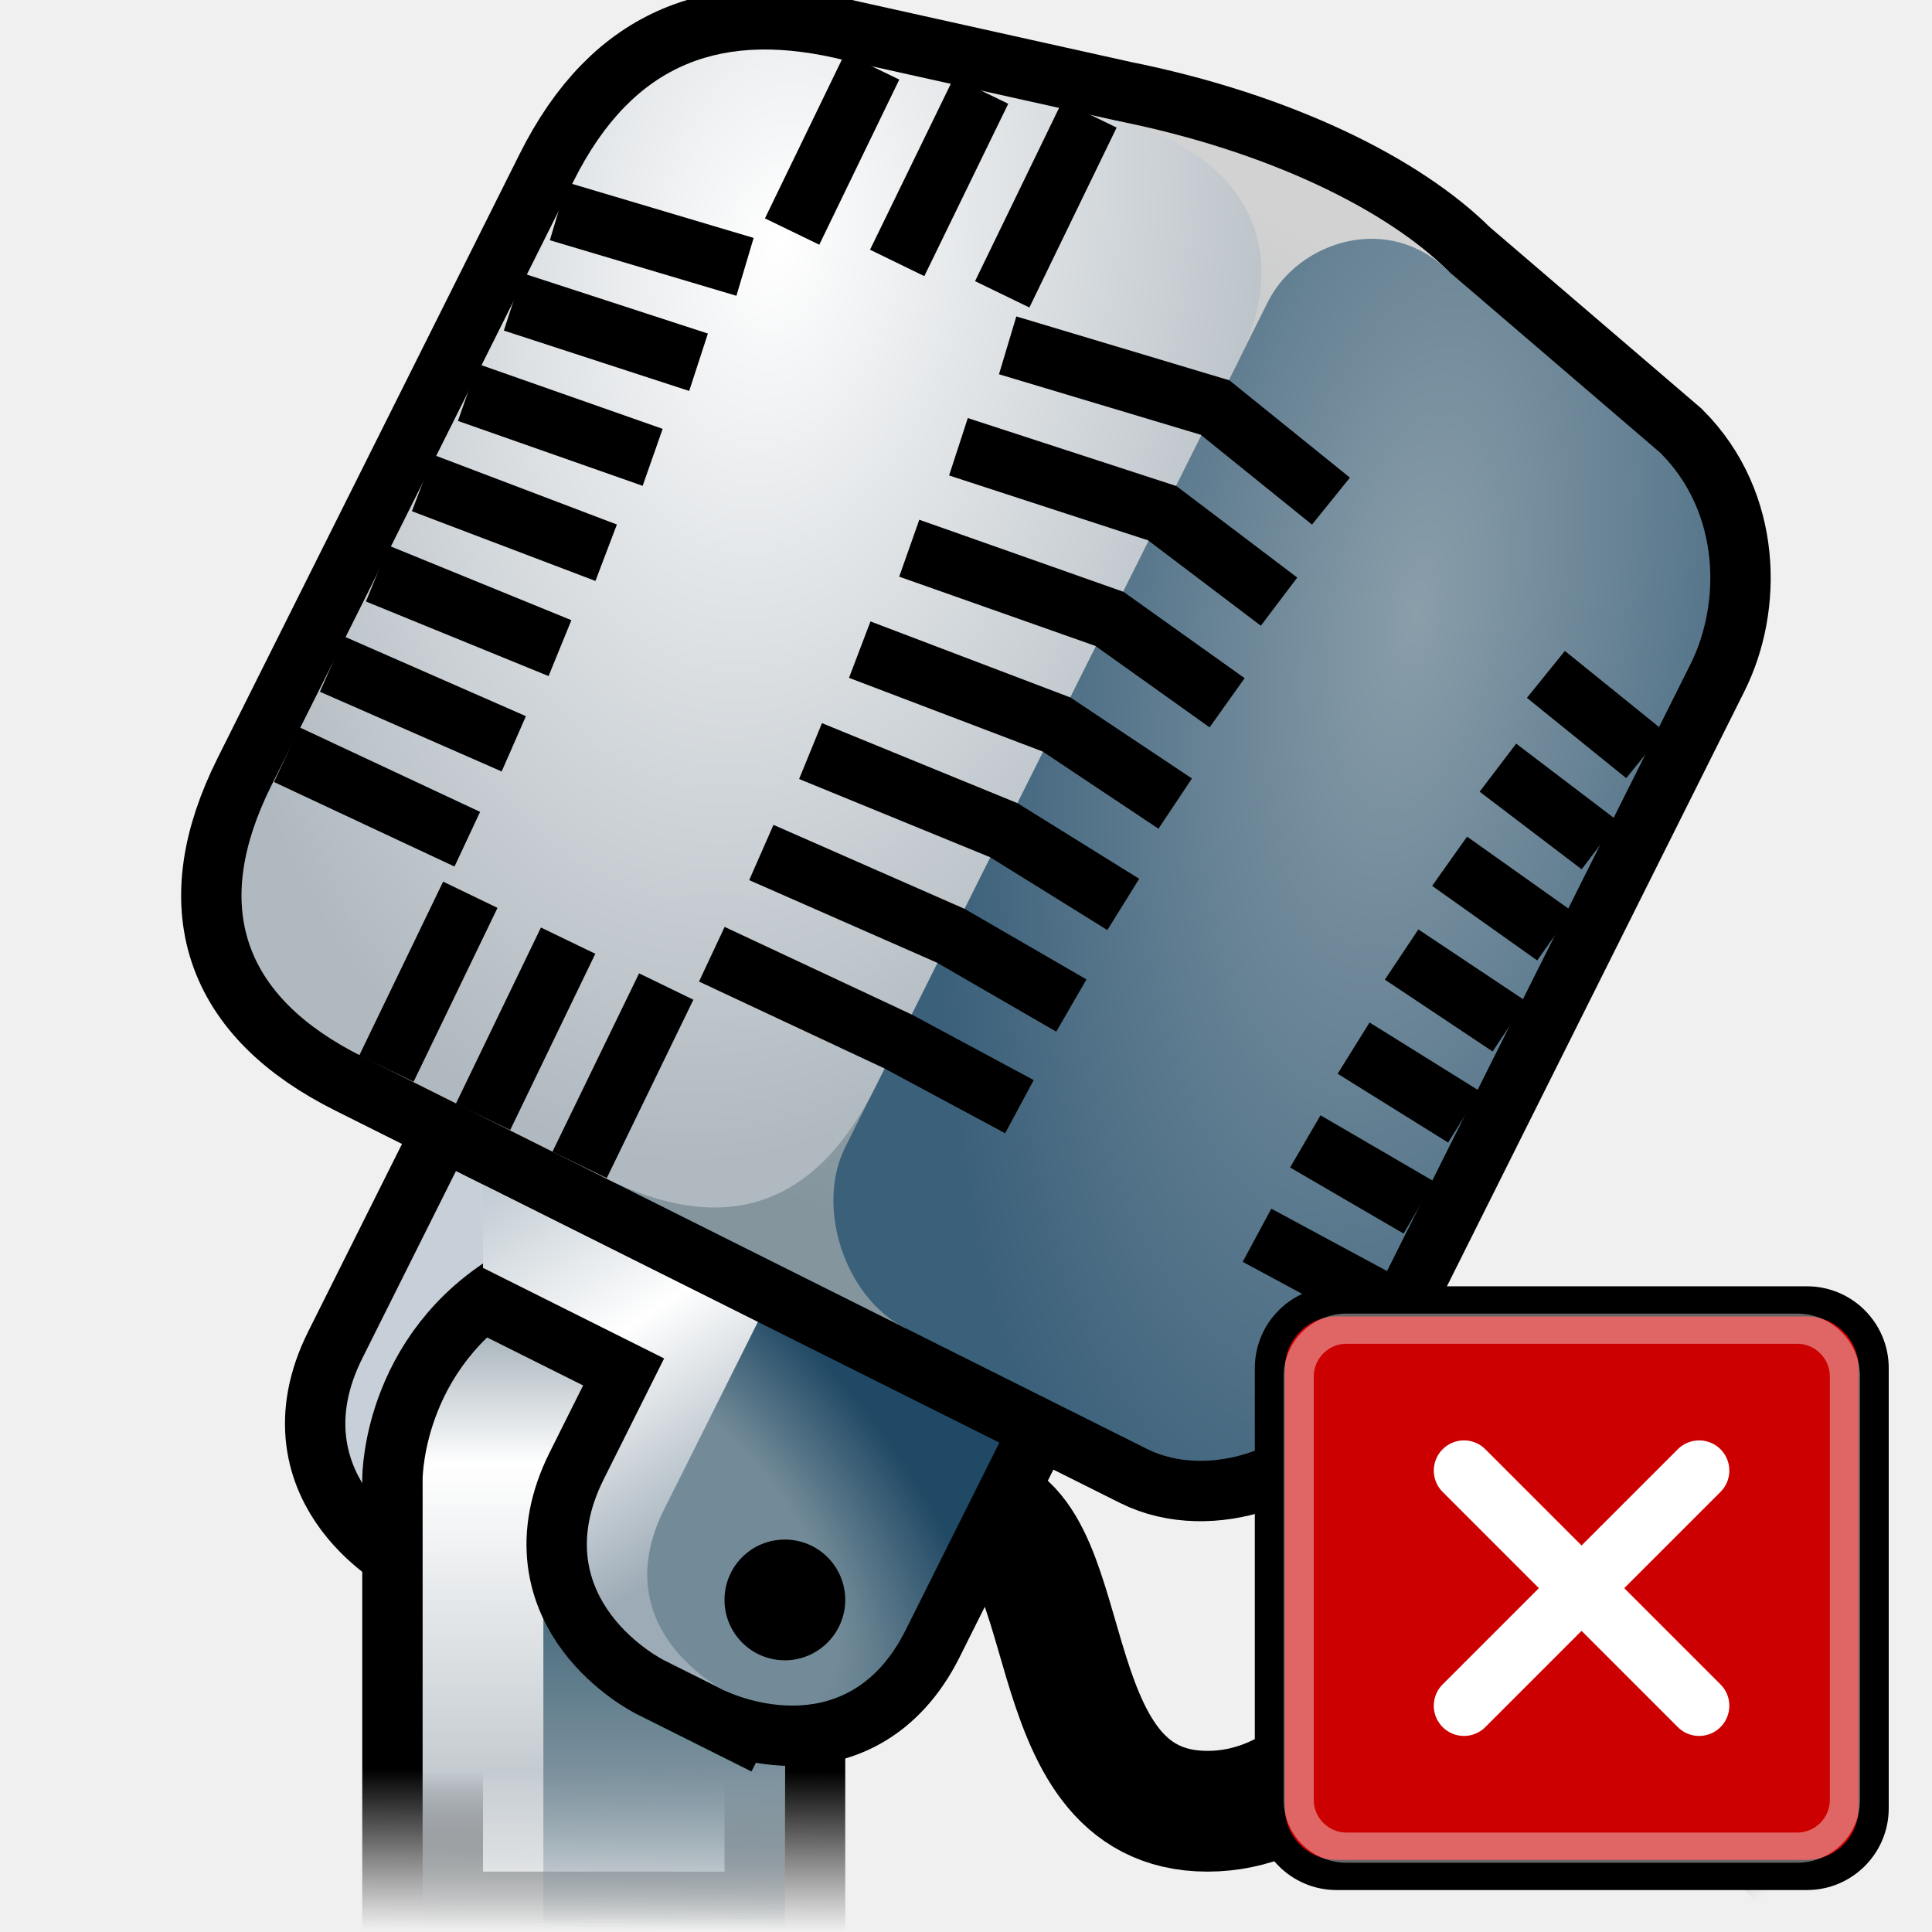
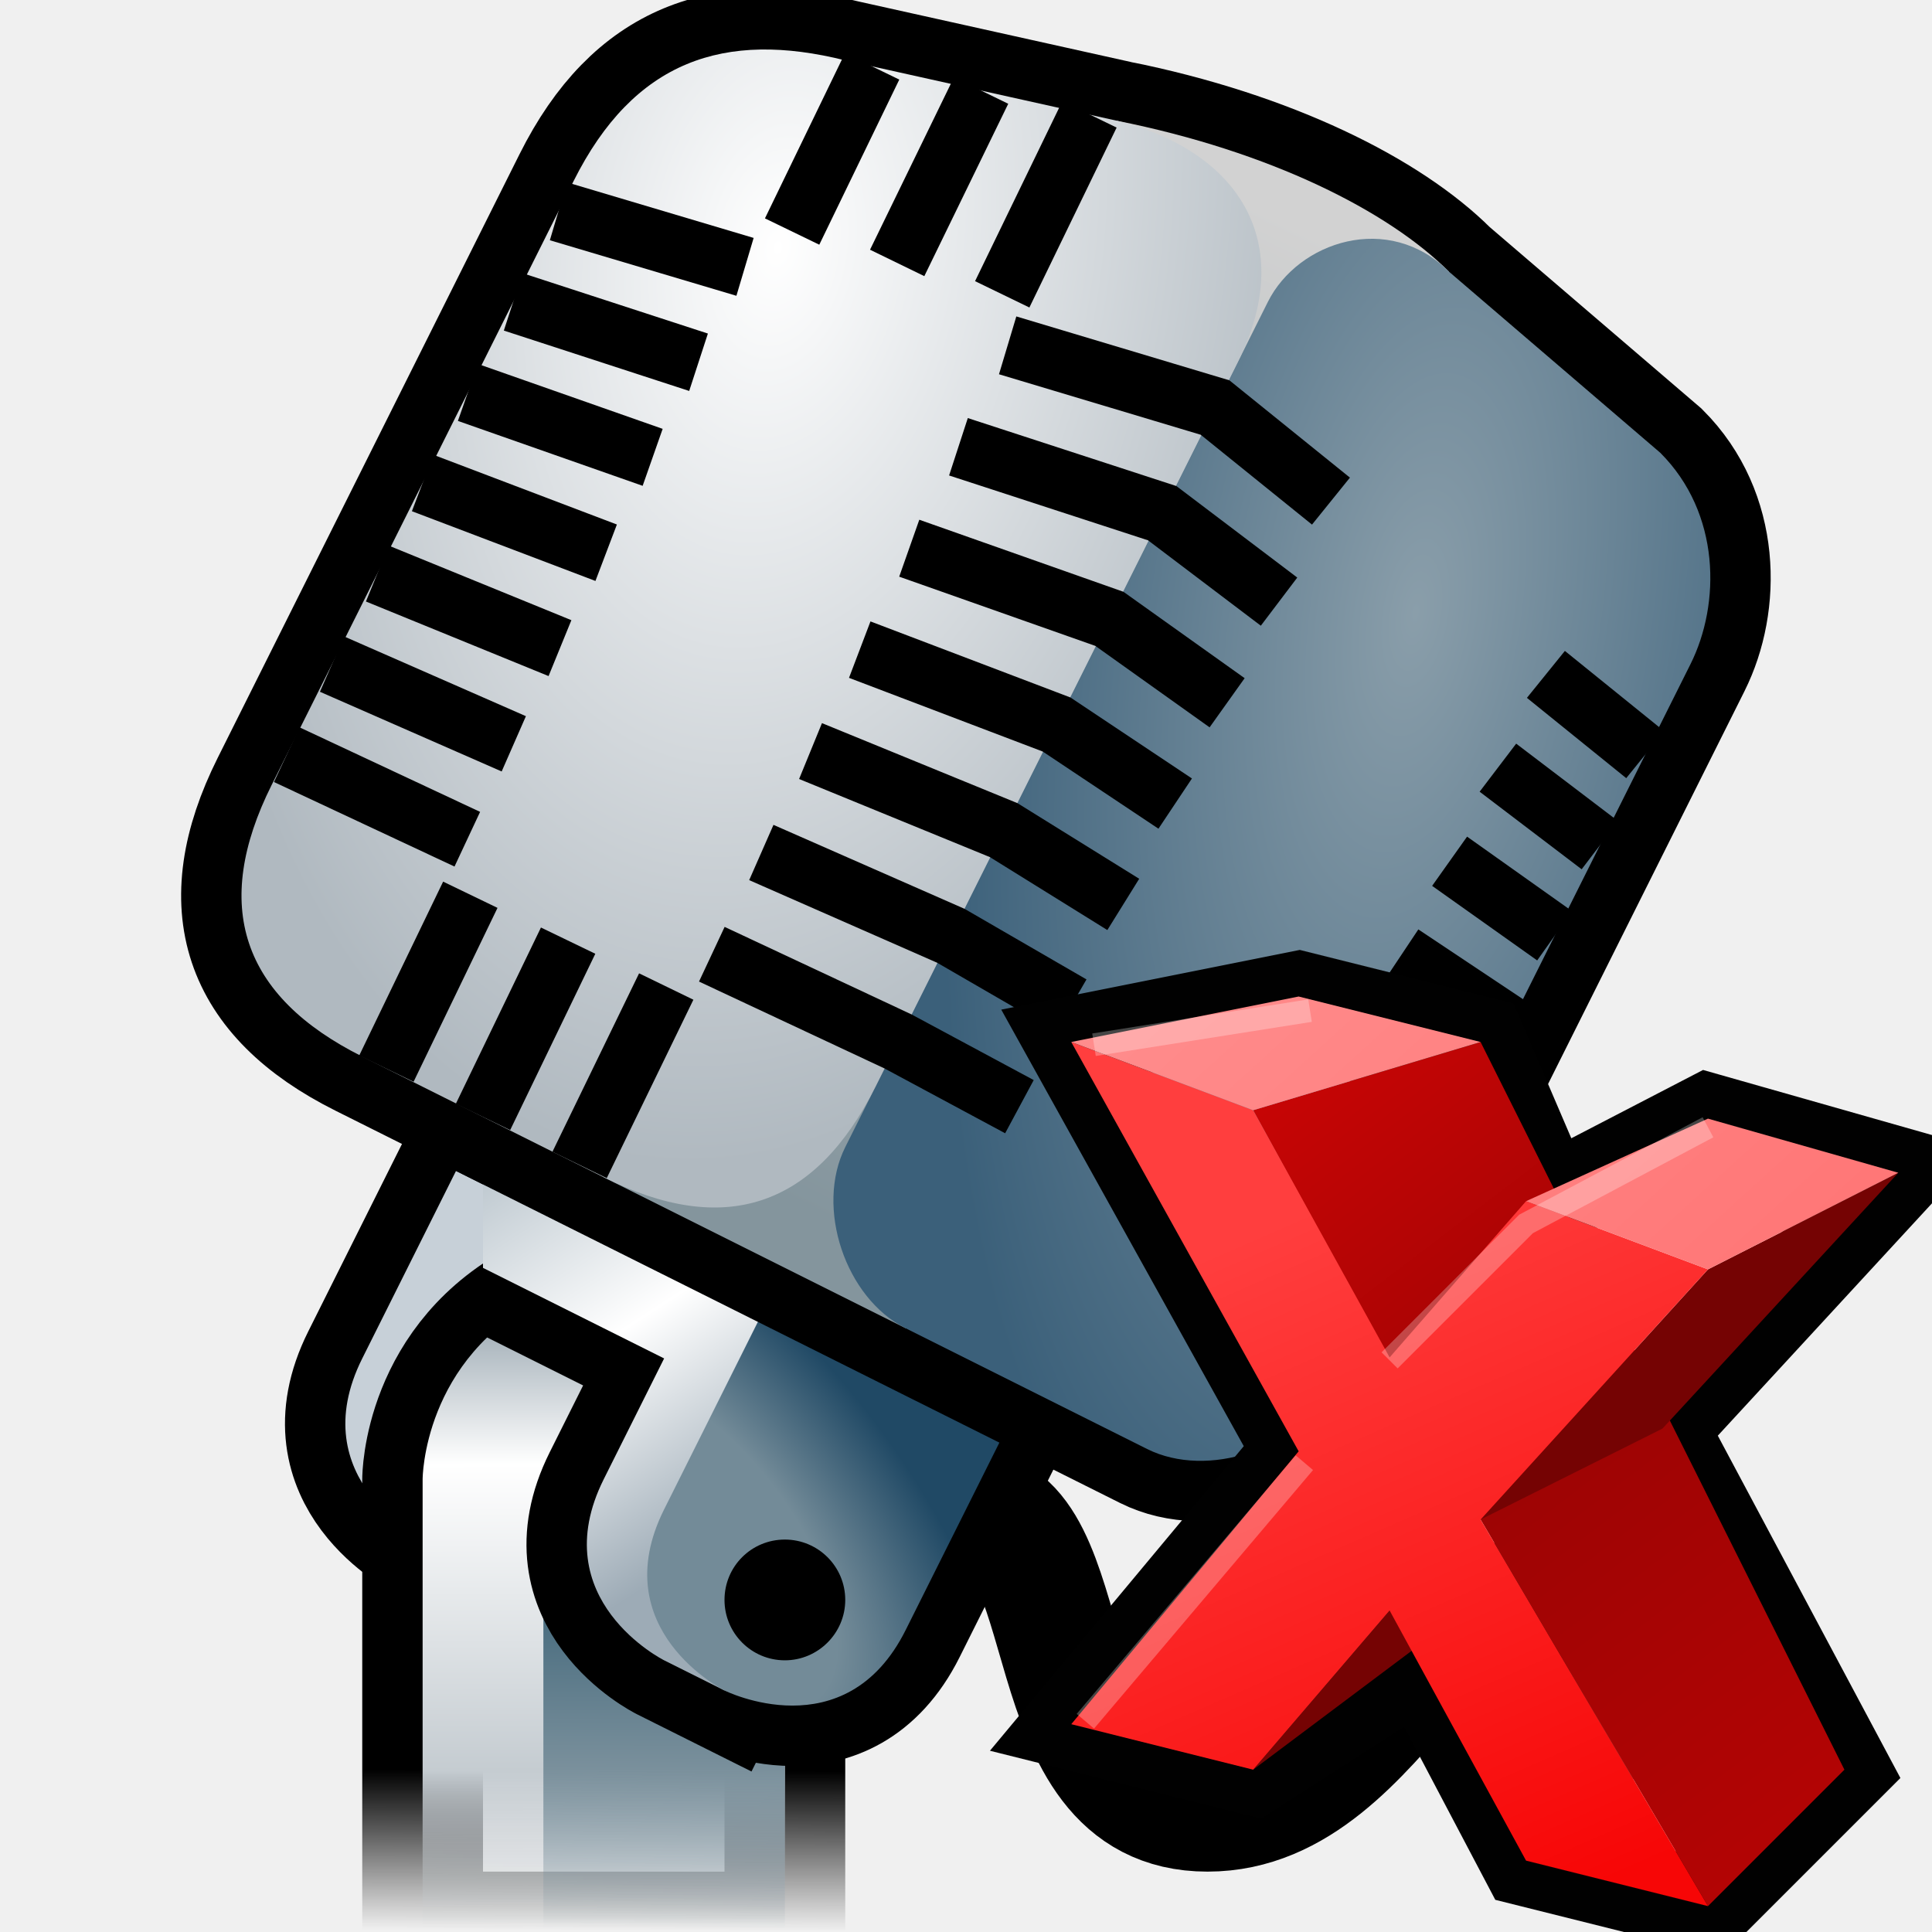
<svg xmlns="http://www.w3.org/2000/svg" version="1.1" width="64" height="64" color-interpolation="linearRGB" id="svg2">
  <defs id="defs97" />
  <g id="g4">
    <linearGradient id="gradient0" gradientUnits="userSpaceOnUse" x1="65.06" y1="43.9" x2="71.69" y2="52.07">
      <stop offset="0" stop-color="#000000" id="stop7" />
      <stop offset="1" stop-color="#000000" stop-opacity="0" id="stop9" />
    </linearGradient>
    <path style="fill:none; stroke:url(#gradient0); stroke-width:4" d="M32 50C36 50 34 60 40 60C46 60 48 50 52 54L60 62" id="path11" />
    <path style="fill:none; stroke:#000000; stroke-width:4" d="M14 51C14 51 10 49 12 45L16 37L22 40L16 52L14 51z" id="path13" />
    <path style="fill:#c7d0d8" d="M14 51C14 51 10 49 12 45L16 37L22 40L16 52L14 51z" id="path15" />
    <path style="fill:#49687b" d="M30 44L24 50C20 54 16 52 16 52C16 52 12 50 14 46L18 38L30 44z" id="path17" />
    <linearGradient id="gradient1" gradientUnits="userSpaceOnUse" x1="48.28" y1="48.14" x2="48.22" y2="64.06">
      <stop offset="0" stop-color="#000000" id="stop20" />
      <stop offset="0.667" stop-color="#000000" id="stop22" />
      <stop offset="1" stop-color="#000000" stop-opacity="0" id="stop24" />
    </linearGradient>
    <path style="fill:none; stroke:url(#gradient1); stroke-width:4" d="M26 47C26 47 22 41 18 43C14 45 14 49 14 49V64H26V47z" id="path26" />
    <linearGradient id="gradient2" gradientUnits="userSpaceOnUse" x1="71.73" y1="34.41" x2="71.75" y2="63.87">
      <stop offset="0.261" stop-color="#7f909c" id="stop29" />
      <stop offset="0.477" stop-color="#ffffff" id="stop31" />
      <stop offset="0.822" stop-color="#c5ccd1" id="stop33" />
      <stop offset="1" stop-color="#c5ccd1" stop-opacity="0" id="stop35" />
    </linearGradient>
    <path style="fill:url(#gradient2)" d="M26 47C26 47 22 41 18 43C14 45 14 49 14 49V64H26V47z" id="path37" />
    <linearGradient id="gradient3" gradientUnits="userSpaceOnUse" x1="58.27" y1="48.24" x2="58.22" y2="63.98">
      <stop offset="0" stop-color="#174861" id="stop40" />
      <stop offset="0.667" stop-color="#7a909c" id="stop42" />
      <stop offset="1" stop-color="#7a909c" stop-opacity="0" id="stop44" />
    </linearGradient>
    <path style="fill:url(#gradient3)" d="M18 51V64H26V47C26 47 26 43 22 45C18 47 18 51 18 51z" id="path46" />
    <path style="fill:none; stroke:#000000; stroke-width:4" d="M16 37L30 44L24 56L22 55C22 55 18 53 20 49L22 45L16 42            M34 46L30 54C28 58 24 56 24 56C24 56 20 54 22 50L26 42L34 46z" id="path48" />
    <linearGradient id="gradient4" gradientUnits="userSpaceOnUse" x1="33.64" y1="27.87" x2="41.29" y2="39.62">
      <stop offset="0" stop-color="#c1cbd2" id="stop51" />
      <stop offset="0.462" stop-color="#ffffff" id="stop53" />
      <stop offset="1" stop-color="#9dabb6" id="stop55" />
    </linearGradient>
    <path style="fill:url(#gradient4)" d="M16 37L30 44L24 56L22 55C22 55 18 53 20 49L22 45L16 42" id="path57" />
    <radialGradient id="gradient5" gradientUnits="userSpaceOnUse" cx="0" cy="0" r="64" gradientTransform="matrix(0.0901,-0.0713,0.142,0.1793,22.8428,51.12)">
      <stop offset="0.455" stop-color="#738b98" id="stop60" />
      <stop offset="0.996" stop-color="#204965" id="stop62" />
    </radialGradient>
    <path style="fill:url(#gradient5)" d="M34 46L30 54C28 58 24 56 24 56C24 56 20 54 22 50L26 42L34 46z" id="path64" />
    <path style="fill:#000000" d="M28 53C28 54.1 27.1 55 26 55C24.89 55 24 54.1 24 53C24 51.89 24.89 51 26 51C27.1 51 28 51.89 28 53z" id="path66" />
    <path style="fill:none; stroke:#000000; stroke-width:4" d="M28 2C24 1 21 2 19 6L9 26C7 30 8 33 12 35L20 39C24 41 27 40 29 36L41 12C43 8 41 5 37 4L28 2z            M48 9C46 7 43 8 42 10L28 38C27 40 28 43 30 44L38 48C40 49 43 48 44 46L56 22C57 20 57 17 55 15L48 9z            M48 9C46 7 42.1 5.02 37 4L20 39L30 44L48 9z" id="path68" />
    <linearGradient id="gradient6" gradientUnits="userSpaceOnUse" x1="42.2" y1="7.1" x2="26.06" y2="39.77">
      <stop offset="0" stop-color="#d2d2d2" id="stop71" />
      <stop offset="1" stop-color="#84959d" id="stop73" />
    </linearGradient>
    <path style="fill:url(#gradient6)" d="M48 9C46 7 42.1 5.02 37 4L20 39L30 44L48 9z" id="path75" />
    <radialGradient id="gradient7" gradientUnits="userSpaceOnUse" cx="0" cy="0" r="64" gradientTransform="matrix(0.2295,0.0363,-0.0836,0.5285,46.8944,20.2976)">
      <stop offset="0" stop-color="#8a9eaa" id="stop78" />
      <stop offset="1" stop-color="#3b607a" id="stop80" />
    </radialGradient>
    <path style="fill:url(#gradient7)" d="M48 9C46 7 43 8 42 10L28 38C27 40 28 43 30 44L38 48C40 49 43 48 44 46L56 22C57 20 57 17 55 15L48 9z" id="path82" />
    <radialGradient id="gradient8" gradientUnits="userSpaceOnUse" cx="0" cy="0" r="64" gradientTransform="matrix(0.2932,0.0465,-0.075,0.4725,25.7693,8.1994)">
      <stop offset="0" stop-color="#ffffff" id="stop85" />
      <stop offset="1" stop-color="#b0b9c0" id="stop87" />
    </radialGradient>
    <path style="fill:url(#gradient8)" d="M28 2C24 1 21 2 19 6L9 26C7 30 8 33 12 35L20 39C24 41 27 40 29 36L41 12C43 8 41 5 37 4L28 2z" id="path89" />
    <path style="fill:none; stroke:#000000; stroke-width:2" d="M15.58 29.64L12.8 35.4            M28.89 2.2L26.24 7.67            M29.72 8.71L32.5 3            M19.2 38.59L22.07 32.68            M18.82 31.16L16 37            M33.2 9.75L36.09 3.79" id="path91" />
    <path style="fill:none; stroke:#000000; stroke-width:2" d="M38.93 26.62L35 24L28.48 21.52            M26.85 24.88L33.25 27.5L37.21 29.96            M30.12 18.16L36.75 20.5L40.65 23.28            M42.37 19.93L38.5 17L31.75 14.8            M23.14 12L17 10            M15.5 13L21.62 15.15            M35.49 33.31L31.5 31L25.22 28.24            M23.58 31.61L29.75 34.5L33.77 36.66            M44.84 34.72L48.5 37            M50 34L46.43 31.62            M48.02 28.53L51.5 31            M53 28L49.62 25.43            M51.21 22.34L54.5 25            M33.38 11.44L40.25 13.5L44.09 16.6            M18.5 7L24.68 8.84            M41.64 40.92L45.5 43            M47 40L43.24 37.81            M9.5 25L15.48 27.8            M17.02 24.64L11 22            M12.5 19L18.55 21.47            M20.08 18.31L14 16" id="path93" />
  </g>
-   <g id="g8853" transform="matrix(1.244607,0,0,1.244607,22.0678,24.63265)">
-     <circle r="0.5" cy="16.5" cx="16.5" transform="matrix(0.8813178,0,0,1.212649,4.714252,1.12538)" id="path3722" style="color:#000000;display:inline;overflow:visible;visibility:visible;fill:#2e3436;fill-opacity:1;fill-rule:evenodd;stroke:none;stroke-width:1.1;marker:none" />
-     <rect ry="1.775" rx="1.775" y="14.846" x="16.069" height="15.266" width="16.069" id="rect1686" style="color:#000000;display:inline;overflow:visible;visibility:visible;fill:#cc0000;fill-opacity:1;fill-rule:evenodd;stroke:#000000;stroke-width:0.803;stroke-linecap:square;stroke-linejoin:round;stroke-miterlimit:4;stroke-dasharray:none;stroke-dashoffset:0;stroke-opacity:1;marker:none" />
-     <g transform="matrix(0.6259238,0,0,0.6259238,16.22668,-0.6801842)" id="g2254">
-       <path style="color:#000000;display:inline;overflow:visible;visibility:visible;fill:none;stroke:#ffffff;stroke-width:2.567;stroke-linecap:round;stroke-linejoin:round;stroke-miterlimit:4;stroke-dasharray:none;stroke-dashoffset:0;stroke-opacity:1;marker:none" d="M 8,32 18,42" id="path1377" />
-       <path id="path2252" d="M 18,32 8,42" style="color:#000000;display:inline;overflow:visible;visibility:visible;fill:none;stroke:#ffffff;stroke-width:2.567;stroke-linecap:round;stroke-linejoin:round;stroke-miterlimit:4;stroke-dasharray:none;stroke-dashoffset:0;stroke-opacity:1;marker:none" />
+   <g style="color-interpolation:linearRGB" id="g7554" transform="matrix(0.7532868,0,0,0.7532868,24.94086,23.97161)">
+     <g id="g7517">
+       <path id="path7519" d="m 14,44 8,2 7.39,-4.75 L 34,50 42,52 48,46 40,31 50.37,19.75 42,17.37 35,21 32,14 24,12 14,14 24,32 14,44 Z" style="fill:none;stroke:#010101;stroke-width:4" />
+       <linearGradient y2="12.34" x2="95.37" y1="-20.7" x1="70.14" gradientUnits="userSpaceOnUse" id="gradient0-3">
+         <stop id="stop7522" stop-color="#c80505" offset="0" />
+         <stop id="stop7524" stop-color="#9d0404" offset="0.49" />
+         <stop id="stop7526" stop-color="#b40404" offset="1" />
+       </linearGradient>
+       <path id="path7528" d="m 22,17 6,11 4,7 10,17 6,-6 -16,-32 -10,3 z" style="fill:url(#gradient0-3)" />
+       <path id="path7530" d="M 40,31 50.37,19.75 42,24 32,35 40,31 Z m -18,15 8,-6 -2,-1 -6,7 z" style="fill:#750303" />
+       <linearGradient y2="22.55" x2="102.64" y1="-7.12" x1="89.68" gradientUnits="userSpaceOnUse" id="gradient1-6">
+         <stop id="stop7533" stop-color="#ff3e3e" offset="0" />
+         <stop id="stop7535" stop-color="#f70606" offset="1" />
+       </linearGradient>
+       <path id="path7537" d="m 14,44 8,2 6,-7 6,11 8,2 L 32,35 42,24 34,21 28,27.87 22,17 14,14 24,32 14,44 Z" style="fill:url(#gradient1-6)" />
+       <linearGradient y2="3.46" x2="71.47" y1="-23.17" x1="47.25" gradientUnits="userSpaceOnUse" id="gradient2-7">
+         <stop id="stop7540" stop-color="#ff9090" offset="0" />
+         <stop id="stop7542" stop-color="#ff7575" offset="1" />
+       </linearGradient>
+       <path id="path7544" d="m 34,21 8,3 8.37,-4.25 L 42,17.37 34,21 Z m -20,-7 8,3 10,-3 -8,-2 -10,2 z" style="fill:url(#gradient2-7)" />
+       <path id="path7546" d="m 15,14.12 9.5,-1.5 M 28,28 34,22 42,17.75 M 24.25,32.5 14.62,43.87" style="fill:none;stroke:#ffffff;stroke-width:1;stroke-opacity:0.267" />
    </g>
-     <rect style="color:#000000;display:inline;overflow:visible;visibility:visible;opacity:0.4;fill:none;stroke:#ffffff;stroke-width:0.803;stroke-linecap:square;stroke-linejoin:round;stroke-miterlimit:4;stroke-dasharray:none;stroke-dashoffset:0;stroke-opacity:1;marker:none" id="rect2258" width="14.539" height="13.812" x="16.835" y="15.573" rx="1.273" ry="1.273" />
  </g>
</svg>
